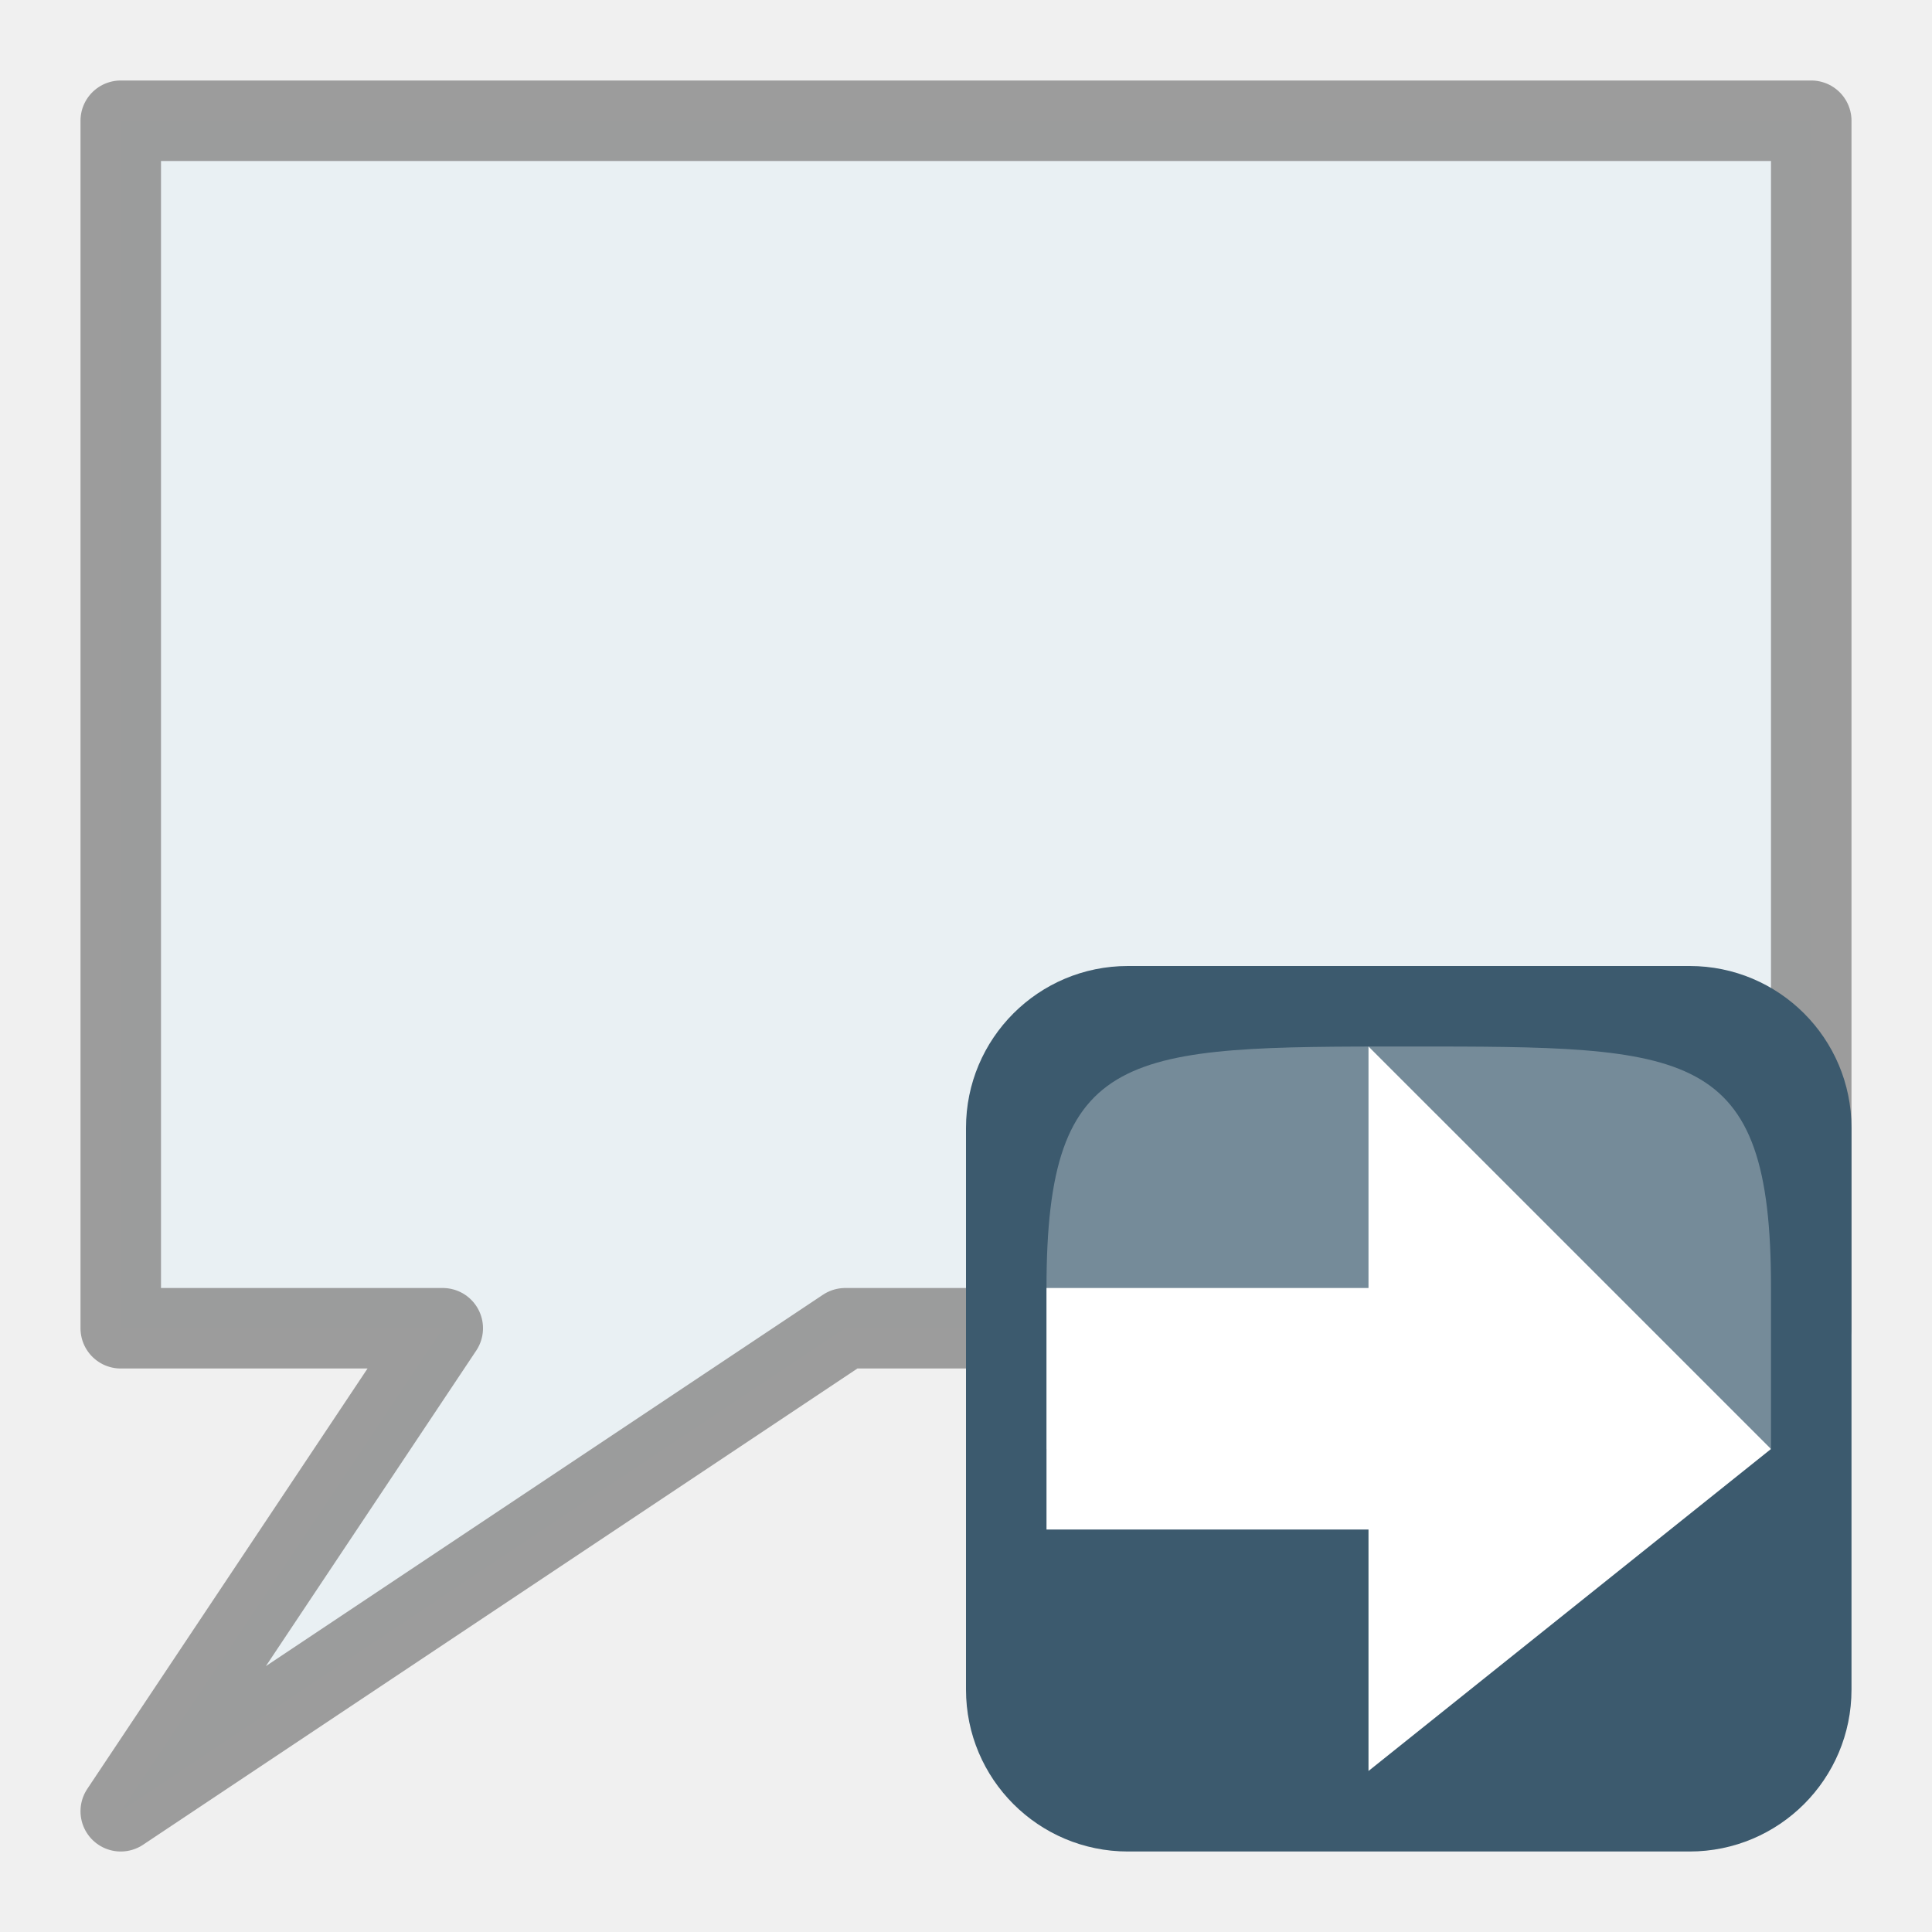
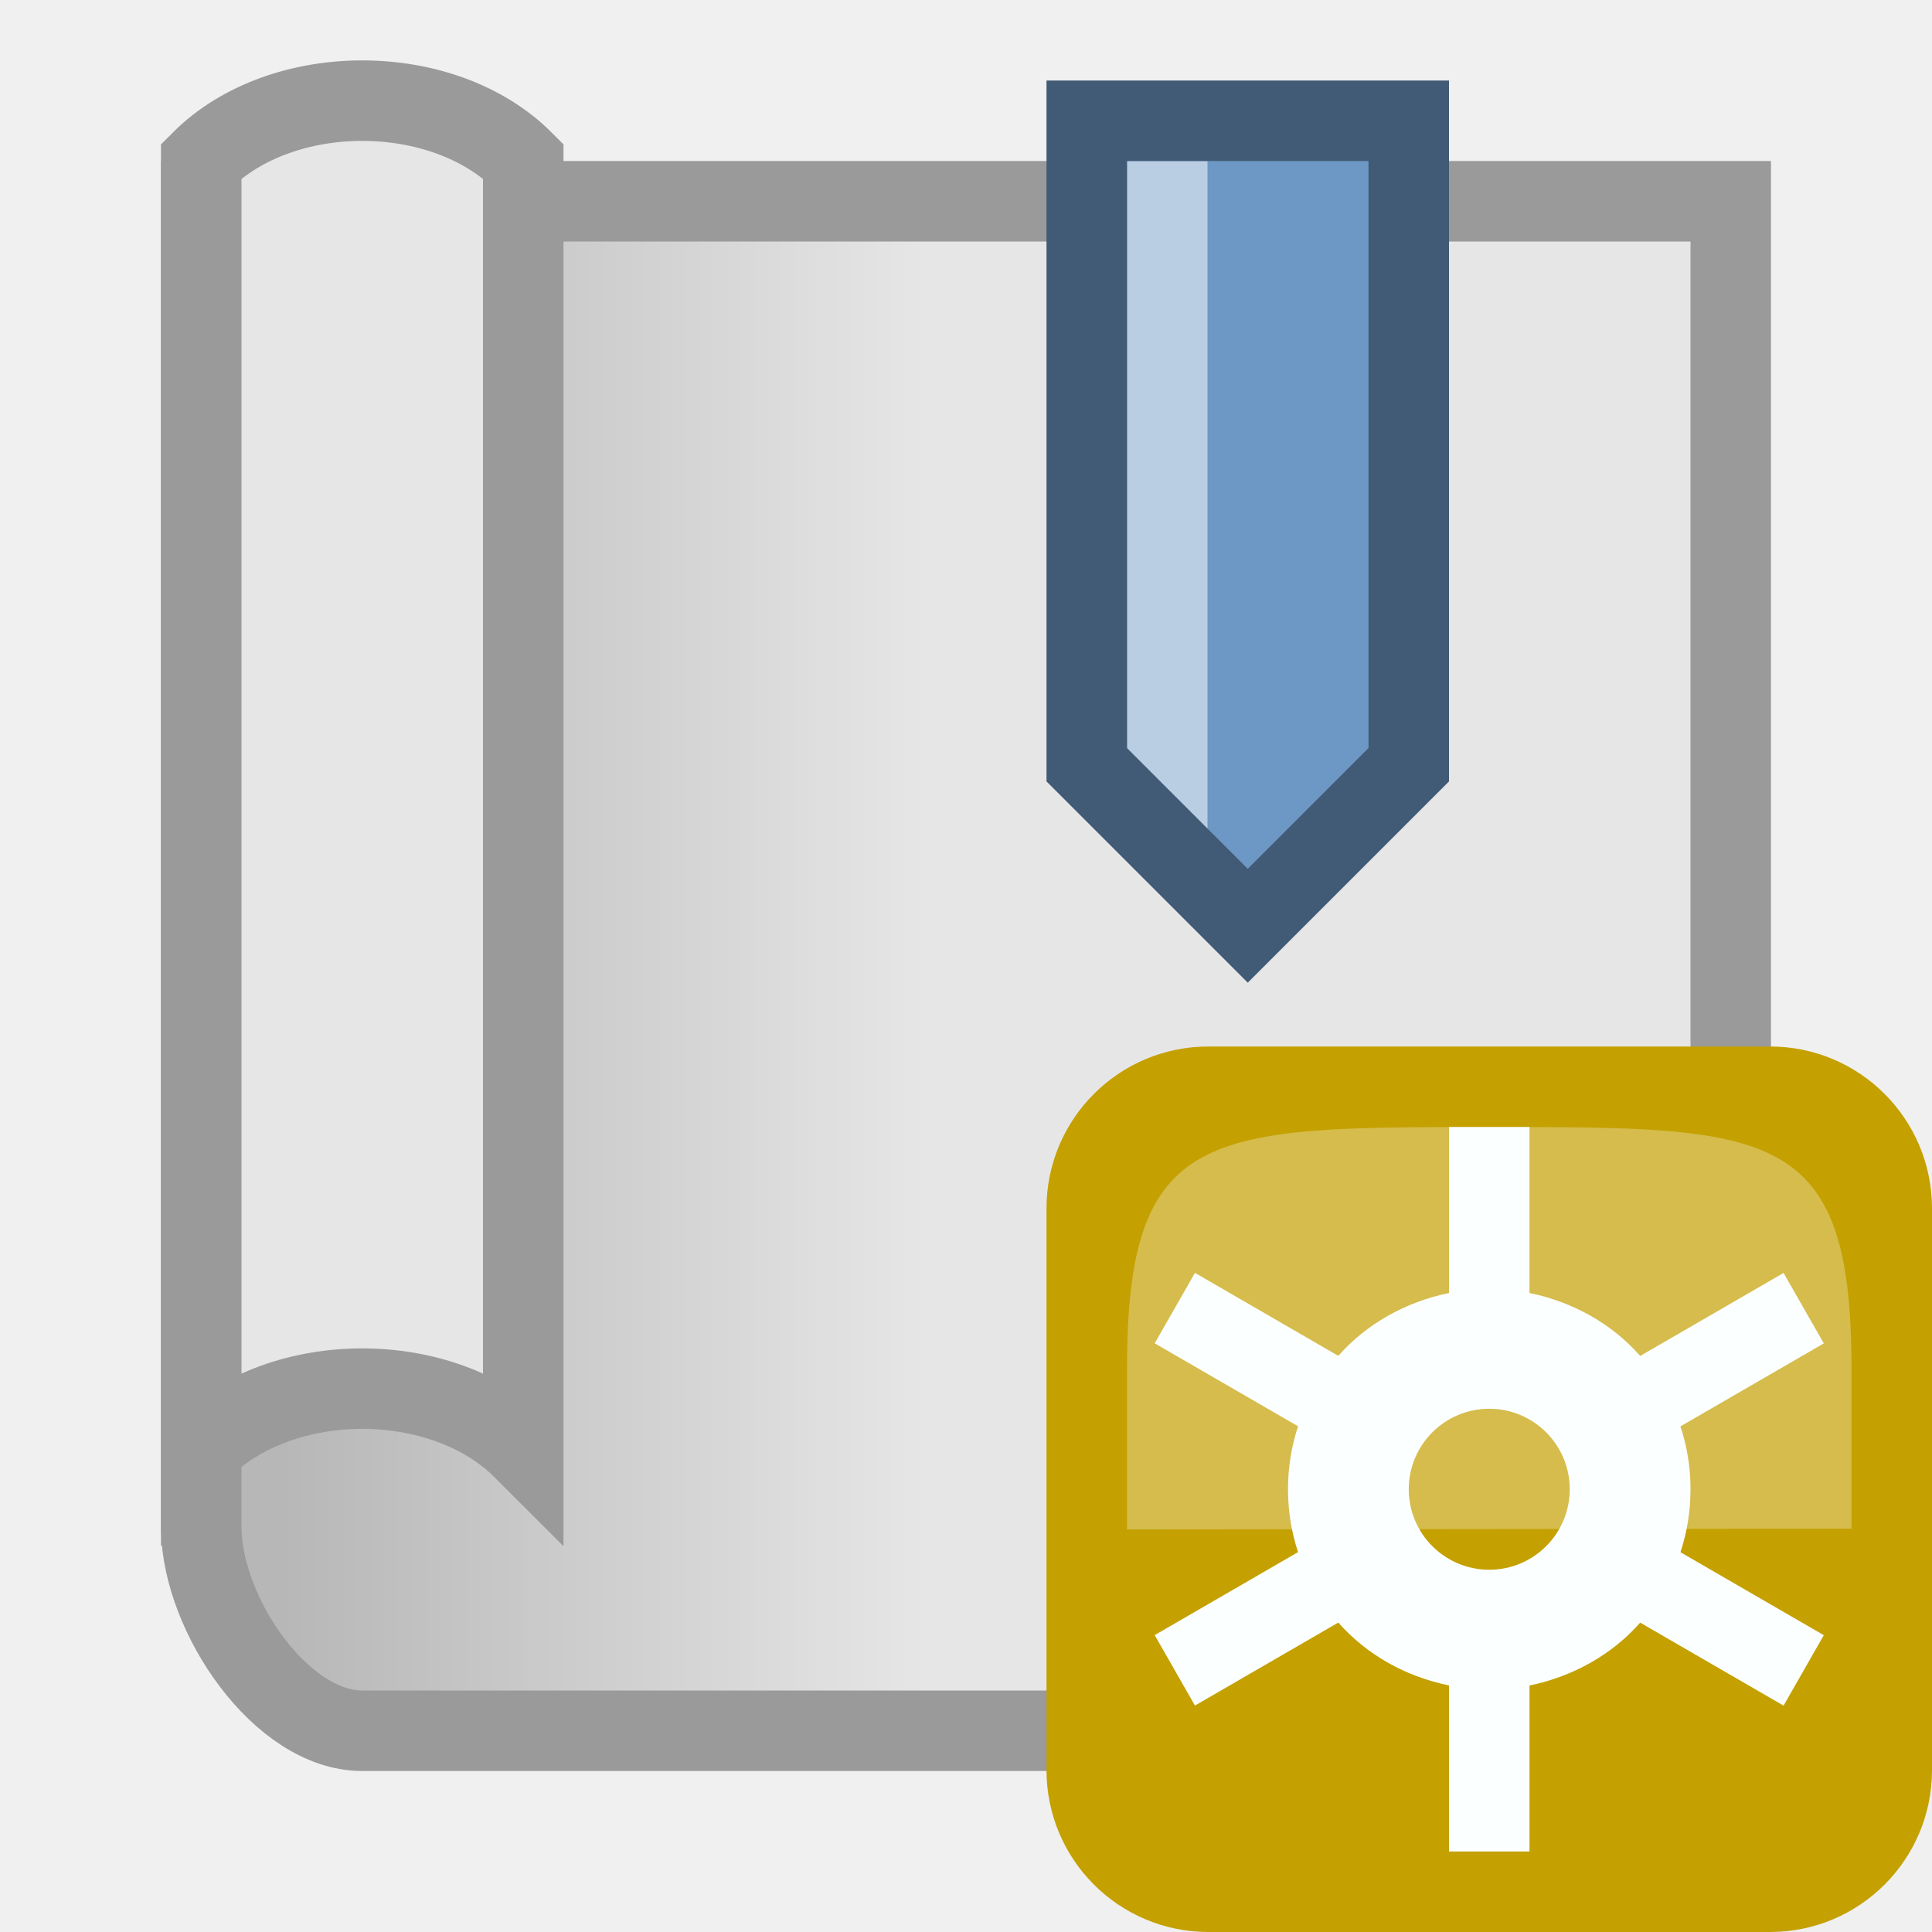
<svg xmlns="http://www.w3.org/2000/svg" xmlns:xlink="http://www.w3.org/1999/xlink" width="24" height="24" id="svg5692" version="1.1" style="display:inline" viewBox="0 0 24 24">
  <defs id="defs5694">
    <linearGradient id="linearGradient3657">
      <stop style="stop-color:#fce94f;stop-opacity:1;" offset="0" id="stop3659" />
      <stop style="stop-color:#e7ce04;stop-opacity:1;" offset="1" id="stop3661" />
    </linearGradient>
    <linearGradient id="linearGradient2877">
      <stop style="stop-color:#edd400;stop-opacity:1;" offset="0" id="stop2879" />
      <stop style="stop-color:#c2ad00;stop-opacity:1;" offset="1" id="stop2881" />
    </linearGradient>
    <linearGradient id="linearGradient4042">
      <stop style="stop-color:#f2d6a9;stop-opacity:1;" offset="0" id="stop4044" />
      <stop style="stop-color:#e9b96e;stop-opacity:1;" offset="1" id="stop4046" />
    </linearGradient>
    <linearGradient id="linearGradient2843">
      <stop style="stop-color:#eeeeec;stop-opacity:1;" offset="0" id="stop2845" />
      <stop style="stop-color:#c8c8c2;stop-opacity:1;" offset="1" id="stop2847" />
    </linearGradient>
    <linearGradient id="linearGradient2835">
      <stop style="stop-color:#ccf2a6;stop-opacity:1;" offset="0" id="stop2837" />
      <stop style="stop-color:#8ae234;stop-opacity:1;" offset="1" id="stop2839" />
    </linearGradient>
    <radialGradient xlink:href="#linearGradient4042" id="radialGradient4048" cx="0.5" cy="17.838" fx="0.5" fy="17.838" r="6.159" gradientTransform="matrix(0.8118545,0.9742254,-1.105248,0.9210397,19.80998,-0.4170292)" gradientUnits="userSpaceOnUse" />
    <radialGradient xlink:href="#linearGradient4042-2" id="radialGradient4048-2" cx="8.577" cy="3.866" fx="8.577" fy="3.866" r="6.159" gradientTransform="matrix(0.8118545,1.136596,-1.170727,0.8362331,20.06315,-1.481798)" gradientUnits="userSpaceOnUse" />
    <linearGradient id="linearGradient4042-2">
      <stop style="stop-color:#f2d6a9;stop-opacity:1;" offset="0" id="stop4044-8" />
      <stop style="stop-color:#e9b96e;stop-opacity:1;" offset="1" id="stop4046-4" />
    </linearGradient>
    <radialGradient r="6.159" fy="17.838" fx="0.5" cy="17.838" cx="0.5" gradientTransform="matrix(0.8118545,0.9742254,-1.105248,0.9210397,19.80998,-8.417029)" gradientUnits="userSpaceOnUse" id="radialGradient4067" xlink:href="#linearGradient4042-2" />
    <radialGradient xlink:href="#linearGradient4042-2" id="radialGradient4094" gradientUnits="userSpaceOnUse" gradientTransform="matrix(0.8118545,1.136596,-1.170727,0.8362331,20.06315,-1.481798)" cx="8.577" cy="3.866" fx="8.577" fy="3.866" r="6.159" />
    <radialGradient xlink:href="#linearGradient4042-2" id="radialGradient4097" gradientUnits="userSpaceOnUse" gradientTransform="matrix(0.8118545,1.136596,-1.170727,0.8362331,20.06315,-1.481798)" cx="8.577" cy="3.866" fx="8.577" fy="3.866" r="6.159" />
    <radialGradient xlink:href="#linearGradient4042-2" id="radialGradient4100" gradientUnits="userSpaceOnUse" gradientTransform="matrix(0.8118545,1.136596,-1.170727,0.8362331,20.06315,-1.481798)" cx="8.577" cy="3.866" fx="8.577" fy="3.866" r="6.159" />
    <radialGradient xlink:href="#linearGradient4042-2" id="radialGradient4103" gradientUnits="userSpaceOnUse" gradientTransform="matrix(0.8118545,1.136596,-1.170727,0.8362331,20.06315,-1.481798)" cx="8.577" cy="3.866" fx="8.577" fy="3.866" r="6.159" />
    <radialGradient xlink:href="#linearGradient4042" id="radialGradient4106" gradientUnits="userSpaceOnUse" gradientTransform="matrix(0.8118545,0.9742254,-1.105248,0.9210397,19.80998,-0.4170292)" cx="0.5" cy="17.838" fx="0.5" fy="17.838" r="6.159" />
    <radialGradient xlink:href="#linearGradient4042" id="radialGradient4109" gradientUnits="userSpaceOnUse" gradientTransform="matrix(0.8118545,0.9742254,-1.105248,0.9210397,19.80998,-0.4170292)" cx="0.5" cy="17.838" fx="0.5" fy="17.838" r="6.159" />
    <radialGradient xlink:href="#linearGradient4042" id="radialGradient4112" gradientUnits="userSpaceOnUse" gradientTransform="matrix(0.8118545,0.9742254,-1.105248,0.9210397,19.80998,-0.4170292)" cx="0.5" cy="17.838" fx="0.5" fy="17.838" r="6.159" />
    <radialGradient xlink:href="#linearGradient4042" id="radialGradient4115" gradientUnits="userSpaceOnUse" gradientTransform="matrix(0.8118545,0.9742254,-1.105248,0.9210397,19.80998,-0.4170292)" cx="0.5" cy="17.838" fx="0.5" fy="17.838" r="6.159" />
    <radialGradient xlink:href="#linearGradient4042" id="radialGradient4118" gradientUnits="userSpaceOnUse" gradientTransform="matrix(0.8118545,0.9742254,-1.105248,0.9210397,19.80998,-0.4170292)" cx="0.5" cy="17.838" fx="0.5" fy="17.838" r="6.159" />
    <linearGradient xlink:href="#linearGradient3657" id="linearGradient3663" x1="10.5" y1="10.5" x2="13.5" y2="18.5" gradientUnits="userSpaceOnUse" />
    <linearGradient xlink:href="#linearGradient3657" id="linearGradient3669" gradientUnits="userSpaceOnUse" x1="10.5" y1="10.5" x2="13.5" y2="18.5" gradientTransform="translate(0,-3)" />
-     <radialGradient gradientUnits="userSpaceOnUse" gradientTransform="matrix(0.8118545,0.9742254,-1.105248,0.9210397,19.80998,-0.4170292)" r="6.159" fy="17.838" fx="0.5" cy="17.838" cx="0.5" id="radialGradient4048-1" xlink:href="#linearGradient4042" />
-     <radialGradient gradientUnits="userSpaceOnUse" gradientTransform="matrix(0.8118545,1.136596,-1.170727,0.8362331,20.06315,-1.481798)" r="6.159" fy="3.866" fx="8.577" cy="3.866" cx="8.577" id="radialGradient4048-2-9" xlink:href="#linearGradient4042" />
-     <radialGradient xlink:href="#linearGradient4042" id="radialGradient4067-9" gradientUnits="userSpaceOnUse" gradientTransform="matrix(0.8118545,0.9742254,-1.105248,0.9210397,19.80998,-8.417029)" cx="0.5" cy="17.838" fx="0.5" fy="17.838" r="6.159" />
-     <radialGradient r="6.159" fy="3.866" fx="8.577" cy="3.866" cx="8.577" gradientTransform="matrix(0.8118545,1.136596,-1.170727,0.8362331,20.06315,-1.481798)" gradientUnits="userSpaceOnUse" id="radialGradient4094-6" xlink:href="#linearGradient4042" />
-     <radialGradient r="6.159" fy="3.866" fx="8.577" cy="3.866" cx="8.577" gradientTransform="matrix(0.8118545,1.136596,-1.170727,0.8362331,20.06315,-1.481798)" gradientUnits="userSpaceOnUse" id="radialGradient4097-76" xlink:href="#linearGradient4042" />
-     <radialGradient r="6.159" fy="3.866" fx="8.577" cy="3.866" cx="8.577" gradientTransform="matrix(0.8118545,1.136596,-1.170727,0.8362331,20.06315,-1.481798)" gradientUnits="userSpaceOnUse" id="radialGradient4100-0" xlink:href="#linearGradient4042" />
-     <radialGradient r="6.159" fy="3.866" fx="8.577" cy="3.866" cx="8.577" gradientTransform="matrix(0.8118545,1.136596,-1.170727,0.8362331,20.06315,-1.481798)" gradientUnits="userSpaceOnUse" id="radialGradient4103-58" xlink:href="#linearGradient4042" />
-     <radialGradient r="6.159" fy="17.838" fx="0.5" cy="17.838" cx="0.5" gradientTransform="matrix(0.8118545,0.9742254,-1.105248,0.9210397,19.80998,-0.4170292)" gradientUnits="userSpaceOnUse" id="radialGradient4106-2" xlink:href="#linearGradient4042" />
-     <radialGradient r="6.159" fy="17.838" fx="0.5" cy="17.838" cx="0.5" gradientTransform="matrix(0.8118545,0.9742254,-1.105248,0.9210397,19.80998,-0.4170292)" gradientUnits="userSpaceOnUse" id="radialGradient4109-8" xlink:href="#linearGradient4042" />
-     <radialGradient r="6.159" fy="17.838" fx="0.5" cy="17.838" cx="0.5" gradientTransform="matrix(0.8118545,0.9742254,-1.105248,0.9210397,19.80998,-0.4170292)" gradientUnits="userSpaceOnUse" id="radialGradient4112-78" xlink:href="#linearGradient4042" />
-     <radialGradient r="6.159" fy="17.838" fx="0.5" cy="17.838" cx="0.5" gradientTransform="matrix(0.8118545,0.9742254,-1.105248,0.9210397,19.80998,-0.4170292)" gradientUnits="userSpaceOnUse" id="radialGradient4115-7" xlink:href="#linearGradient4042" />
-     <radialGradient r="6.159" fy="17.838" fx="0.5" cy="17.838" cx="0.5" gradientTransform="matrix(0.8118545,0.9742254,-1.105248,0.9210397,19.80998,-0.4170292)" gradientUnits="userSpaceOnUse" id="radialGradient4118-5" xlink:href="#linearGradient4042" />
-     <linearGradient gradientUnits="userSpaceOnUse" y2="18.5" x2="13.5" y1="10.5" x1="10.5" id="linearGradient4502" xlink:href="#linearGradient3657" />
-     <linearGradient gradientTransform="translate(0,-3)" y2="18.5" x2="13.5" y1="10.5" x1="10.5" gradientUnits="userSpaceOnUse" id="linearGradient4504" xlink:href="#linearGradient3657" />
-     <linearGradient xlink:href="#linearGradient4661" id="linearGradient4708" gradientUnits="userSpaceOnUse" x1="2" y1="20" x2="10" y2="20" />
+     <linearGradient y2="20" x2="10" y1="20" x1="2" gradientUnits="userSpaceOnUse" id="linearGradient4708" xlink:href="#linearGradient4661" />
    <linearGradient id="linearGradient4661">
-       <stop style="stop-color:#969696;stop-opacity:1;" offset="0" id="stop4663" />
-       <stop style="stop-color:#969696;stop-opacity:0.266;" offset="1" id="stop4665" />
+       <stop id="stop4663" offset="0" style="stop-color:#969696;stop-opacity:1;" />
+       <stop id="stop4665" offset="1" style="stop-color:#969696;stop-opacity:0.266;" />
    </linearGradient>
-     <linearGradient xlink:href="#linearGradient4691" id="linearGradient4697" x1="10" y1="9" x2="4" y2="5" gradientUnits="userSpaceOnUse" />
+     <linearGradient gradientUnits="userSpaceOnUse" y2="5" x2="4" y1="9" x1="10" id="linearGradient4697" xlink:href="#linearGradient4691" />
    <linearGradient id="linearGradient4691">
-       <stop style="stop-color:#bebebe;stop-opacity:1;" offset="0" id="stop4693" />
-       <stop style="stop-color:#d7d7d7;stop-opacity:1;" offset="1" id="stop4695" />
+       <stop id="stop4693" offset="0" style="stop-color:#bebebe;stop-opacity:1;" />
+       <stop id="stop4695" offset="1" style="stop-color:#d7d7d7;stop-opacity:1;" />
    </linearGradient>
    <linearGradient id="linearGradient4691-5">
-       <stop style="stop-color:#5a8c5a;stop-opacity:1;" offset="0" id="stop4693-1" />
-       <stop style="stop-color:#9dc09d;stop-opacity:1;" offset="1" id="stop4695-3" />
+       <stop id="stop4693-1" offset="0" style="stop-color:#5a8c5a;stop-opacity:1;" />
+       <stop id="stop4695-3" offset="1" style="stop-color:#9dc09d;stop-opacity:1;" />
    </linearGradient>
-     <linearGradient xlink:href="#linearGradient4691-5" id="linearGradient3079" gradientUnits="userSpaceOnUse" gradientTransform="matrix(1.494345,0,0,1.513819,-1.382545,-1.770728)" x1="10" y1="9" x2="4" y2="5" />
-     <linearGradient xlink:href="#linearGradient4137" id="linearGradient5188" gradientUnits="userSpaceOnUse" x1="23" y1="15" x2="23" y2="21" gradientTransform="translate(0,8)" />
+     <linearGradient y2="5" x2="4" y1="9" x1="10" gradientTransform="matrix(1.494345,0,0,1.513819,-1.382545,-1.770728)" gradientUnits="userSpaceOnUse" id="linearGradient3079" xlink:href="#linearGradient4691-5" />
+     <linearGradient gradientTransform="translate(0,8)" y2="21" x2="23" y1="15" x1="23" gradientUnits="userSpaceOnUse" id="linearGradient5188" xlink:href="#linearGradient4137" />
    <linearGradient id="linearGradient4137">
-       <stop style="stop-color:#555753;stop-opacity:1;" offset="0" id="stop4139" />
-       <stop style="stop-color:#555753;stop-opacity:0;" offset="1" id="stop4141" />
+       <stop id="stop4139" offset="0" style="stop-color:#555753;stop-opacity:1;" />
+       <stop id="stop4141" offset="1" style="stop-color:#555753;stop-opacity:0;" />
    </linearGradient>
-     <linearGradient xlink:href="#linearGradient4137" id="linearGradient3111" gradientUnits="userSpaceOnUse" gradientTransform="translate(-1,7)" x1="23" y1="15" x2="23" y2="21" />
-     <radialGradient xlink:href="#linearGradient4042" id="radialGradient4048-4" cx="0.5" cy="17.838" fx="0.5" fy="17.838" r="6.159" gradientTransform="matrix(0.8118545,0.9742254,-1.105248,0.9210397,19.80998,-0.4170292)" gradientUnits="userSpaceOnUse" />
-     <radialGradient xlink:href="#linearGradient4042" id="radialGradient4048-2-7" cx="8.577" cy="3.866" fx="8.577" fy="3.866" r="6.159" gradientTransform="matrix(0.8118545,1.136596,-1.170727,0.8362331,20.06315,-1.481798)" gradientUnits="userSpaceOnUse" />
-     <radialGradient r="6.159" fy="17.838" fx="0.5" cy="17.838" cx="0.5" gradientTransform="matrix(0.8118545,0.9742254,-1.105248,0.9210397,19.80998,-8.417029)" gradientUnits="userSpaceOnUse" id="radialGradient4067-0" xlink:href="#linearGradient4042" />
-     <radialGradient xlink:href="#linearGradient4042" id="radialGradient4094-0" gradientUnits="userSpaceOnUse" gradientTransform="matrix(0.8118545,1.136596,-1.170727,0.8362331,20.06315,-1.481798)" cx="8.577" cy="3.866" fx="8.577" fy="3.866" r="6.159" />
-     <radialGradient xlink:href="#linearGradient4042" id="radialGradient4097-7" gradientUnits="userSpaceOnUse" gradientTransform="matrix(0.8118545,1.136596,-1.170727,0.8362331,20.06315,-1.481798)" cx="8.577" cy="3.866" fx="8.577" fy="3.866" r="6.159" />
-     <radialGradient xlink:href="#linearGradient4042" id="radialGradient4100-9" gradientUnits="userSpaceOnUse" gradientTransform="matrix(0.8118545,1.136596,-1.170727,0.8362331,20.06315,-1.481798)" cx="8.577" cy="3.866" fx="8.577" fy="3.866" r="6.159" />
-     <radialGradient xlink:href="#linearGradient4042" id="radialGradient4103-5" gradientUnits="userSpaceOnUse" gradientTransform="matrix(0.8118545,1.136596,-1.170727,0.8362331,20.06315,-1.481798)" cx="8.577" cy="3.866" fx="8.577" fy="3.866" r="6.159" />
-     <radialGradient xlink:href="#linearGradient4042" id="radialGradient4106-7" gradientUnits="userSpaceOnUse" gradientTransform="matrix(0.8118545,0.9742254,-1.105248,0.9210397,19.80998,-0.4170292)" cx="0.5" cy="17.838" fx="0.5" fy="17.838" r="6.159" />
-     <radialGradient xlink:href="#linearGradient4042" id="radialGradient4109-3" gradientUnits="userSpaceOnUse" gradientTransform="matrix(0.8118545,0.9742254,-1.105248,0.9210397,19.80998,-0.4170292)" cx="0.5" cy="17.838" fx="0.5" fy="17.838" r="6.159" />
-     <radialGradient xlink:href="#linearGradient4042" id="radialGradient4112-7" gradientUnits="userSpaceOnUse" gradientTransform="matrix(0.8118545,0.9742254,-1.105248,0.9210397,19.80998,-0.4170292)" cx="0.5" cy="17.838" fx="0.5" fy="17.838" r="6.159" />
-     <radialGradient xlink:href="#linearGradient4042" id="radialGradient4115-6" gradientUnits="userSpaceOnUse" gradientTransform="matrix(0.8118545,0.9742254,-1.105248,0.9210397,19.80998,-0.4170292)" cx="0.5" cy="17.838" fx="0.5" fy="17.838" r="6.159" />
-     <radialGradient xlink:href="#linearGradient4042" id="radialGradient4118-3" gradientUnits="userSpaceOnUse" gradientTransform="matrix(0.8118545,0.9742254,-1.105248,0.9210397,19.80998,-0.4170292)" cx="0.5" cy="17.838" fx="0.5" fy="17.838" r="6.159" />
-     <linearGradient xlink:href="#linearGradient3657" id="linearGradient4402" x1="10.5" y1="10.5" x2="13.5" y2="18.5" gradientUnits="userSpaceOnUse" />
-     <linearGradient xlink:href="#linearGradient3657" id="linearGradient4404" gradientUnits="userSpaceOnUse" x1="10.5" y1="10.5" x2="13.5" y2="18.5" gradientTransform="translate(0,-3)" />
+     <linearGradient y2="21" x2="23" y1="15" x1="23" gradientTransform="translate(-33)" gradientUnits="userSpaceOnUse" id="linearGradient3111" xlink:href="#linearGradient4137" />
+     <linearGradient xlink:href="#linearGradient4137" id="linearGradient3226" gradientUnits="userSpaceOnUse" gradientTransform="translate(-33)" x1="23" y1="15" x2="23" y2="21" />
+     <radialGradient gradientUnits="userSpaceOnUse" gradientTransform="matrix(0.8118545,0.9742254,-1.105248,0.9210397,19.80998,-0.4170292)" r="6.159" fy="17.838" fx="0.5" cy="17.838" cx="0.5" id="radialGradient4048-4" xlink:href="#linearGradient4042" />
+     <radialGradient gradientUnits="userSpaceOnUse" gradientTransform="matrix(0.8118545,1.136596,-1.170727,0.8362331,20.06315,-1.481798)" r="6.159" fy="3.866" fx="8.577" cy="3.866" cx="8.577" id="radialGradient4048-2-7" xlink:href="#linearGradient4042" />
+     <radialGradient xlink:href="#linearGradient4042" id="radialGradient4067-0" gradientUnits="userSpaceOnUse" gradientTransform="matrix(0.8118545,0.9742254,-1.105248,0.9210397,19.80998,-8.417029)" cx="0.5" cy="17.838" fx="0.5" fy="17.838" r="6.159" />
+     <radialGradient r="6.159" fy="3.866" fx="8.577" cy="3.866" cx="8.577" gradientTransform="matrix(0.8118545,1.136596,-1.170727,0.8362331,20.06315,-1.481798)" gradientUnits="userSpaceOnUse" id="radialGradient4094-0" xlink:href="#linearGradient4042" />
+     <radialGradient r="6.159" fy="3.866" fx="8.577" cy="3.866" cx="8.577" gradientTransform="matrix(0.8118545,1.136596,-1.170727,0.8362331,20.06315,-1.481798)" gradientUnits="userSpaceOnUse" id="radialGradient4097-7" xlink:href="#linearGradient4042" />
+     <radialGradient r="6.159" fy="3.866" fx="8.577" cy="3.866" cx="8.577" gradientTransform="matrix(0.8118545,1.136596,-1.170727,0.8362331,20.06315,-1.481798)" gradientUnits="userSpaceOnUse" id="radialGradient4100-9" xlink:href="#linearGradient4042" />
+     <radialGradient r="6.159" fy="3.866" fx="8.577" cy="3.866" cx="8.577" gradientTransform="matrix(0.8118545,1.136596,-1.170727,0.8362331,20.06315,-1.481798)" gradientUnits="userSpaceOnUse" id="radialGradient4103-5" xlink:href="#linearGradient4042" />
+     <radialGradient r="6.159" fy="17.838" fx="0.5" cy="17.838" cx="0.5" gradientTransform="matrix(0.8118545,0.9742254,-1.105248,0.9210397,19.80998,-0.4170292)" gradientUnits="userSpaceOnUse" id="radialGradient4106-7" xlink:href="#linearGradient4042" />
+     <radialGradient r="6.159" fy="17.838" fx="0.5" cy="17.838" cx="0.5" gradientTransform="matrix(0.8118545,0.9742254,-1.105248,0.9210397,19.80998,-0.4170292)" gradientUnits="userSpaceOnUse" id="radialGradient4109-3" xlink:href="#linearGradient4042" />
+     <radialGradient r="6.159" fy="17.838" fx="0.5" cy="17.838" cx="0.5" gradientTransform="matrix(0.8118545,0.9742254,-1.105248,0.9210397,19.80998,-0.4170292)" gradientUnits="userSpaceOnUse" id="radialGradient4112-7" xlink:href="#linearGradient4042" />
+     <radialGradient r="6.159" fy="17.838" fx="0.5" cy="17.838" cx="0.5" gradientTransform="matrix(0.8118545,0.9742254,-1.105248,0.9210397,19.80998,-0.4170292)" gradientUnits="userSpaceOnUse" id="radialGradient4115-6" xlink:href="#linearGradient4042" />
+     <radialGradient r="6.159" fy="17.838" fx="0.5" cy="17.838" cx="0.5" gradientTransform="matrix(0.8118545,0.9742254,-1.105248,0.9210397,19.80998,-0.4170292)" gradientUnits="userSpaceOnUse" id="radialGradient4118-3" xlink:href="#linearGradient4042" />
+     <linearGradient gradientUnits="userSpaceOnUse" y2="18.5" x2="13.5" y1="10.5" x1="10.5" id="linearGradient4402" xlink:href="#linearGradient3657" />
+     <linearGradient gradientTransform="translate(0,-3)" y2="18.5" x2="13.5" y1="10.5" x1="10.5" gradientUnits="userSpaceOnUse" id="linearGradient4404" xlink:href="#linearGradient3657" />
+     <linearGradient xlink:href="#linearGradient4691-5" id="linearGradient4419" gradientUnits="userSpaceOnUse" gradientTransform="matrix(1.494345,0,0,1.513819,-1.382545,-1.770728)" x1="10" y1="9" x2="4" y2="5" />
+     <linearGradient xlink:href="#linearGradient4137" id="linearGradient4421" gradientUnits="userSpaceOnUse" gradientTransform="translate(-33)" x1="23" y1="15" x2="23" y2="21" />
+     <linearGradient y2="21" x2="23" y1="15" x1="23" gradientTransform="translate(-33)" gradientUnits="userSpaceOnUse" id="linearGradient4423" xlink:href="#linearGradient4137" />
+     <filter color-interpolation-filters="sRGB" id="filter4128" width="1.5" height="1.5" x="-0.25" y="-0.25">
+       <feGaussianBlur id="feGaussianBlur4130" in="SourceAlpha" stdDeviation="2" result="blur" />
+       <feColorMatrix id="feColorMatrix4132" result="bluralpha" type="matrix" values="1 0 0 0 0 0 1 0 0 0 0 0 1 0 0 0 0 0 0.351 0 " />
+       <feOffset id="feOffset4134" in="bluralpha" dx="7.5" dy="7.5" result="offsetBlur" />
+       <feMerge id="feMerge4136">
+         <feMergeNode id="feMergeNode4138" in="offsetBlur" />
+         <feMergeNode id="feMergeNode4140" in="SourceGraphic" />
+       </feMerge>
+     </filter>
+     <linearGradient gradientUnits="userSpaceOnUse" y2="19.5" x2="11.5" y1="19.5" x1="3.5" id="linearGradient4208" xlink:href="#linearGradient4202" gradientTransform="translate(-22.40092,-9.278226)" />
+     <linearGradient id="linearGradient4202">
+       <stop id="stop4204" offset="0" style="stop-color:#b7b7b7;stop-opacity:1" />
+       <stop id="stop4206" offset="1" style="stop-color:#e6e6e6;stop-opacity:1" />
+     </linearGradient>
  </defs>
  <g id="layer4" style="display:inline" transform="translate(0,-8)">
-     <path style="fill:#e9f0f3;fill-opacity:1;fill-rule:evenodd;stroke:#969696;stroke-width:1px;stroke-linecap:butt;stroke-linejoin:round;stroke-opacity:0.922" d="m 1.5,30.5 9,-6 h 12 v -15 h -21 v 15 h 4 z" id="path4640" />
-     <rect ry="2.011" y="20" x="12" height="11" width="11" id="rect2730" style="display:inline;fill:#3c5a6e;fill-opacity:1;stroke:url(#linearGradient3111);stroke-width:0;stroke-linejoin:round;stroke-miterlimit:4;stroke-dasharray:none;stroke-opacity:1;enable-background:new" rx="2.011" />
-     <path id="path4133" d="m 13,26 9,-0.01 c 0,0 0,0 0,-2 C 22,21 21,21 17.5,21 14,21 13,21 13,24 c 0,2 0,2 0,2 z" style="display:inline;opacity:0.3;fill:#fcffff;fill-rule:evenodd;stroke:none;enable-background:new" />
-     <path style="fill:#ffffff;fill-opacity:1;fill-rule:evenodd;stroke:none;stroke-width:1px;stroke-linecap:butt;stroke-linejoin:miter;stroke-opacity:1" d="m 17,21 v 3 h -4 v 3 h 4 v 3 l 5,-4 z" id="path4638" />
+     <g id="g4464" transform="translate(22.40092,9.278226)">
+       <path id="path4200" d="m -0.901,20.222 h -17 c -1,0 -1.978,-1.421 -2,-2.5 V 1.222 h 19 z" style="display:inline;fill:url(#linearGradient4208);fill-opacity:1;fill-rule:evenodd;stroke:#9a9a9a;stroke-width:1px;stroke-linecap:butt;stroke-linejoin:miter;stroke-opacity:1" />
+       <path id="path4196" d="m -15.901,0.722 c -1,-1 -3,-1 -4,0 V 16.722 c 1,-1 3,-1 4,0 z" style="display:inline;fill:#e6e6e6;fill-opacity:1;fill-rule:evenodd;stroke:#9a9a9a;stroke-width:1px;stroke-linecap:butt;stroke-linejoin:miter;stroke-opacity:1" />
+     </g>
+     <g id="g3221" transform="translate(33,8)">
+       <rect ry="2.011" y="13" x="-20" height="11" width="11" id="rect2730" style="display:inline;fill:#c4a000;fill-opacity:1;stroke:url(#linearGradient3226);stroke-width:0;stroke-linejoin:round;stroke-miterlimit:4;stroke-dasharray:none;stroke-opacity:1;enable-background:new" rx="2.011" />
+       <path style="display:inline;fill:#fcffff;fill-opacity:1;fill-rule:nonzero;stroke:#008000;stroke-width:0;stroke-linecap:round;stroke-linejoin:round;stroke-miterlimit:4;stroke-dashoffset:7;stroke-opacity:1;enable-background:new" d="m -15,14 v 2.062 c -0.538,0.111 -1.025,0.383 -1.375,0.781 l -1.781,-1.031 -0.5,0.875 1.781,1.031 C -16.957,17.966 -17,18.225 -17,18.5 c 0,0.275 0.043,0.534 0.125,0.781 l -1.781,1.031 0.5,0.875 1.781,-1.031 c 0.353,0.4 0.833,0.67 1.375,0.781 V 23 h 1 v -2.062 c 0.538,-0.111 1.025,-0.383 1.375,-0.781 l 1.781,1.031 0.5,-0.875 -1.781,-1.031 C -12.043,19.034 -12,18.775 -12,18.5 c 0,-0.275 -0.043,-0.534 -0.125,-0.781 l 1.781,-1.031 -0.5,-0.875 -1.781,1.031 C -12.978,16.443 -13.458,16.174 -14,16.062 V 14 Z m 0.5,3.5 c 0.552,0 1,0.448 1,1 0,0.552 -0.448,1 -1,1 -0.552,0 -1,-0.448 -1,-1 0,-0.552 0.448,-1 1,-1 z" id="rect3812" />
+       <path id="path4133" d="m -19,19 9,-0.01 c 0,0 0,0 0,-2 C -10,14 -11,14 -14.5,14 c -3.5,0 -4.5,0 -4.5,3 0,2 0,2 0,2 z" style="display:inline;opacity:0.3;fill:#fcffff;fill-rule:evenodd;stroke:none;enable-background:new" />
+     </g>
+     <g id="orginal-6" style="fill-rule:nonzero;stroke:#415a75;stroke-miterlimit:4;stroke-opacity:1" transform="matrix(0.04360941,0,0,0.04360941,-46.37667,-2.776439)" />
+     <path id="path2484" style="fill-rule:nonzero;stroke:#415a75;stroke-width:0.131;stroke-linecap:round;stroke-linejoin:round;stroke-miterlimit:4;stroke-opacity:1" d="" />
+     <path style="display:inline;fill:#6d97c4;fill-opacity:1;fill-rule:evenodd;stroke:none;stroke-width:1px;stroke-linecap:butt;stroke-linejoin:miter;stroke-opacity:1" d="m 13.5,9.5 h 4 v 8 l -2,2 -2,-2 z" id="path4466-3-6" />
+     <path style="fill:#bacee3;fill-opacity:1;fill-rule:evenodd;stroke:#bacee3;stroke-width:1px;stroke-linecap:butt;stroke-linejoin:miter;stroke-opacity:1" d="m 14.5,10 v 8.5" id="path4490" />
+     <path style="display:inline;fill:none;fill-opacity:1;fill-rule:evenodd;stroke:#415a75;stroke-width:1px;stroke-linecap:butt;stroke-linejoin:miter;stroke-opacity:1" d="m 13.5,9.5 h 4 v 8 l -2,2 -2,-2 z" id="path4466-3" />
  </g>
</svg>
